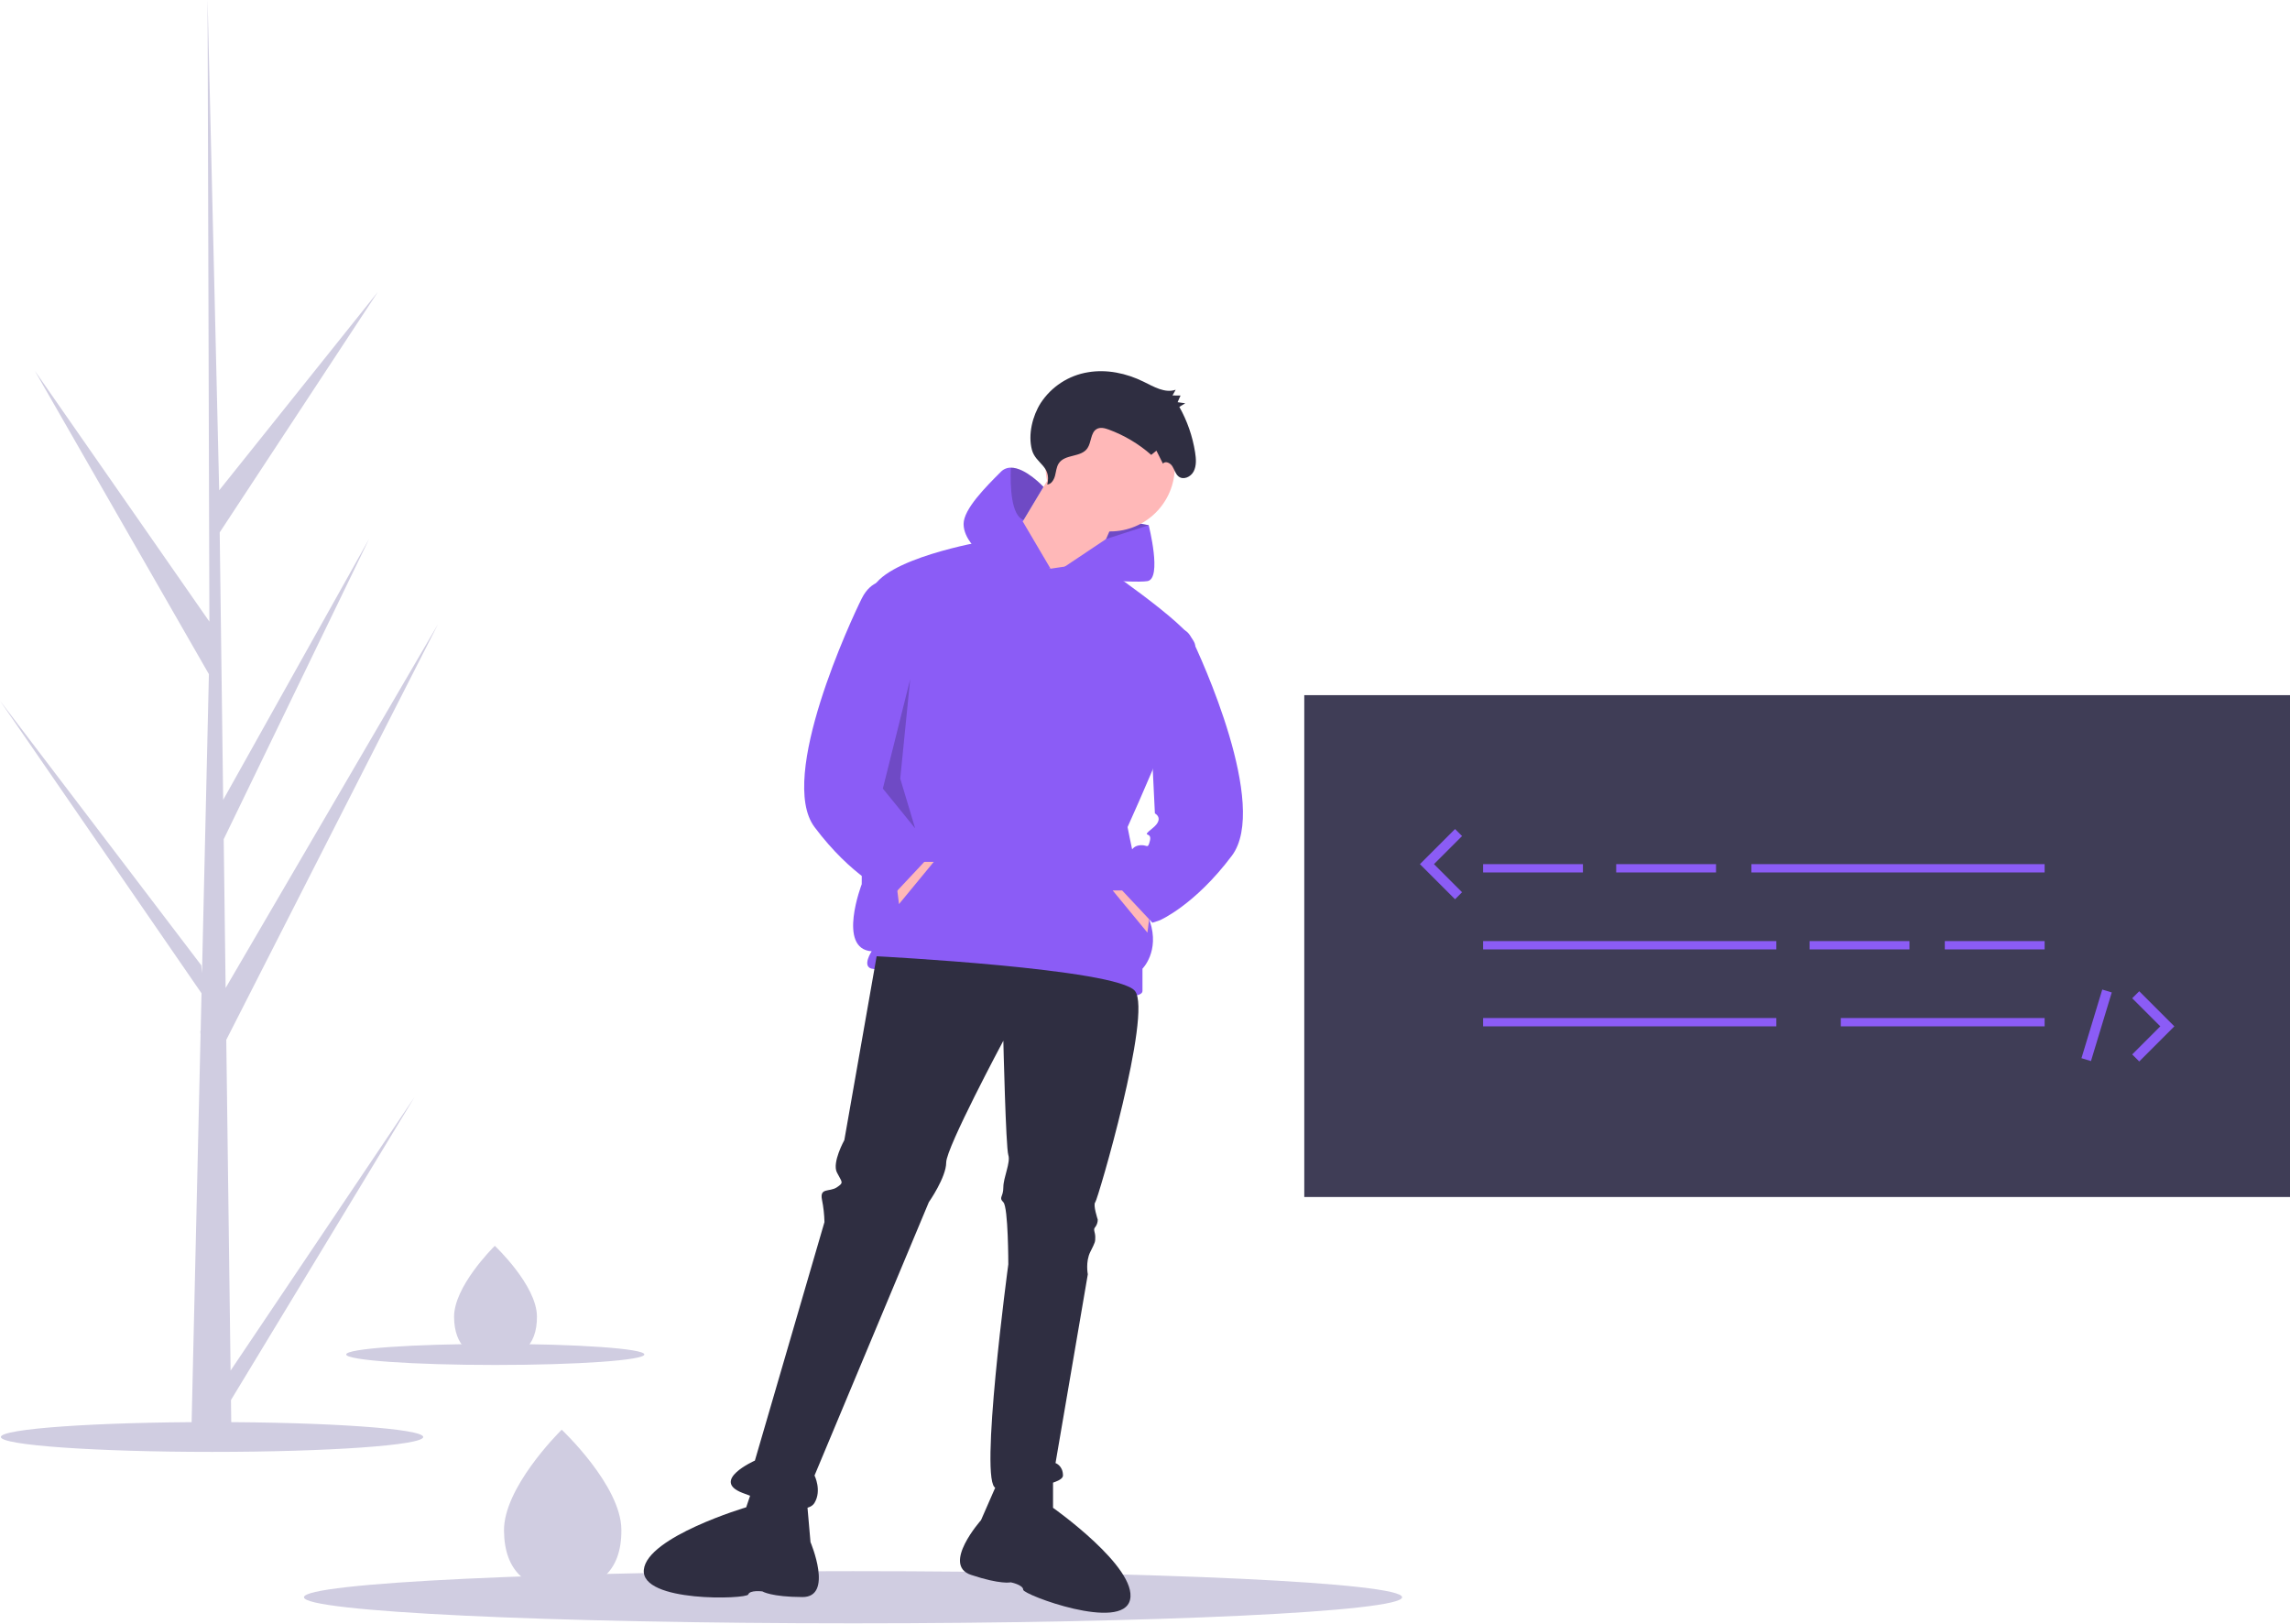
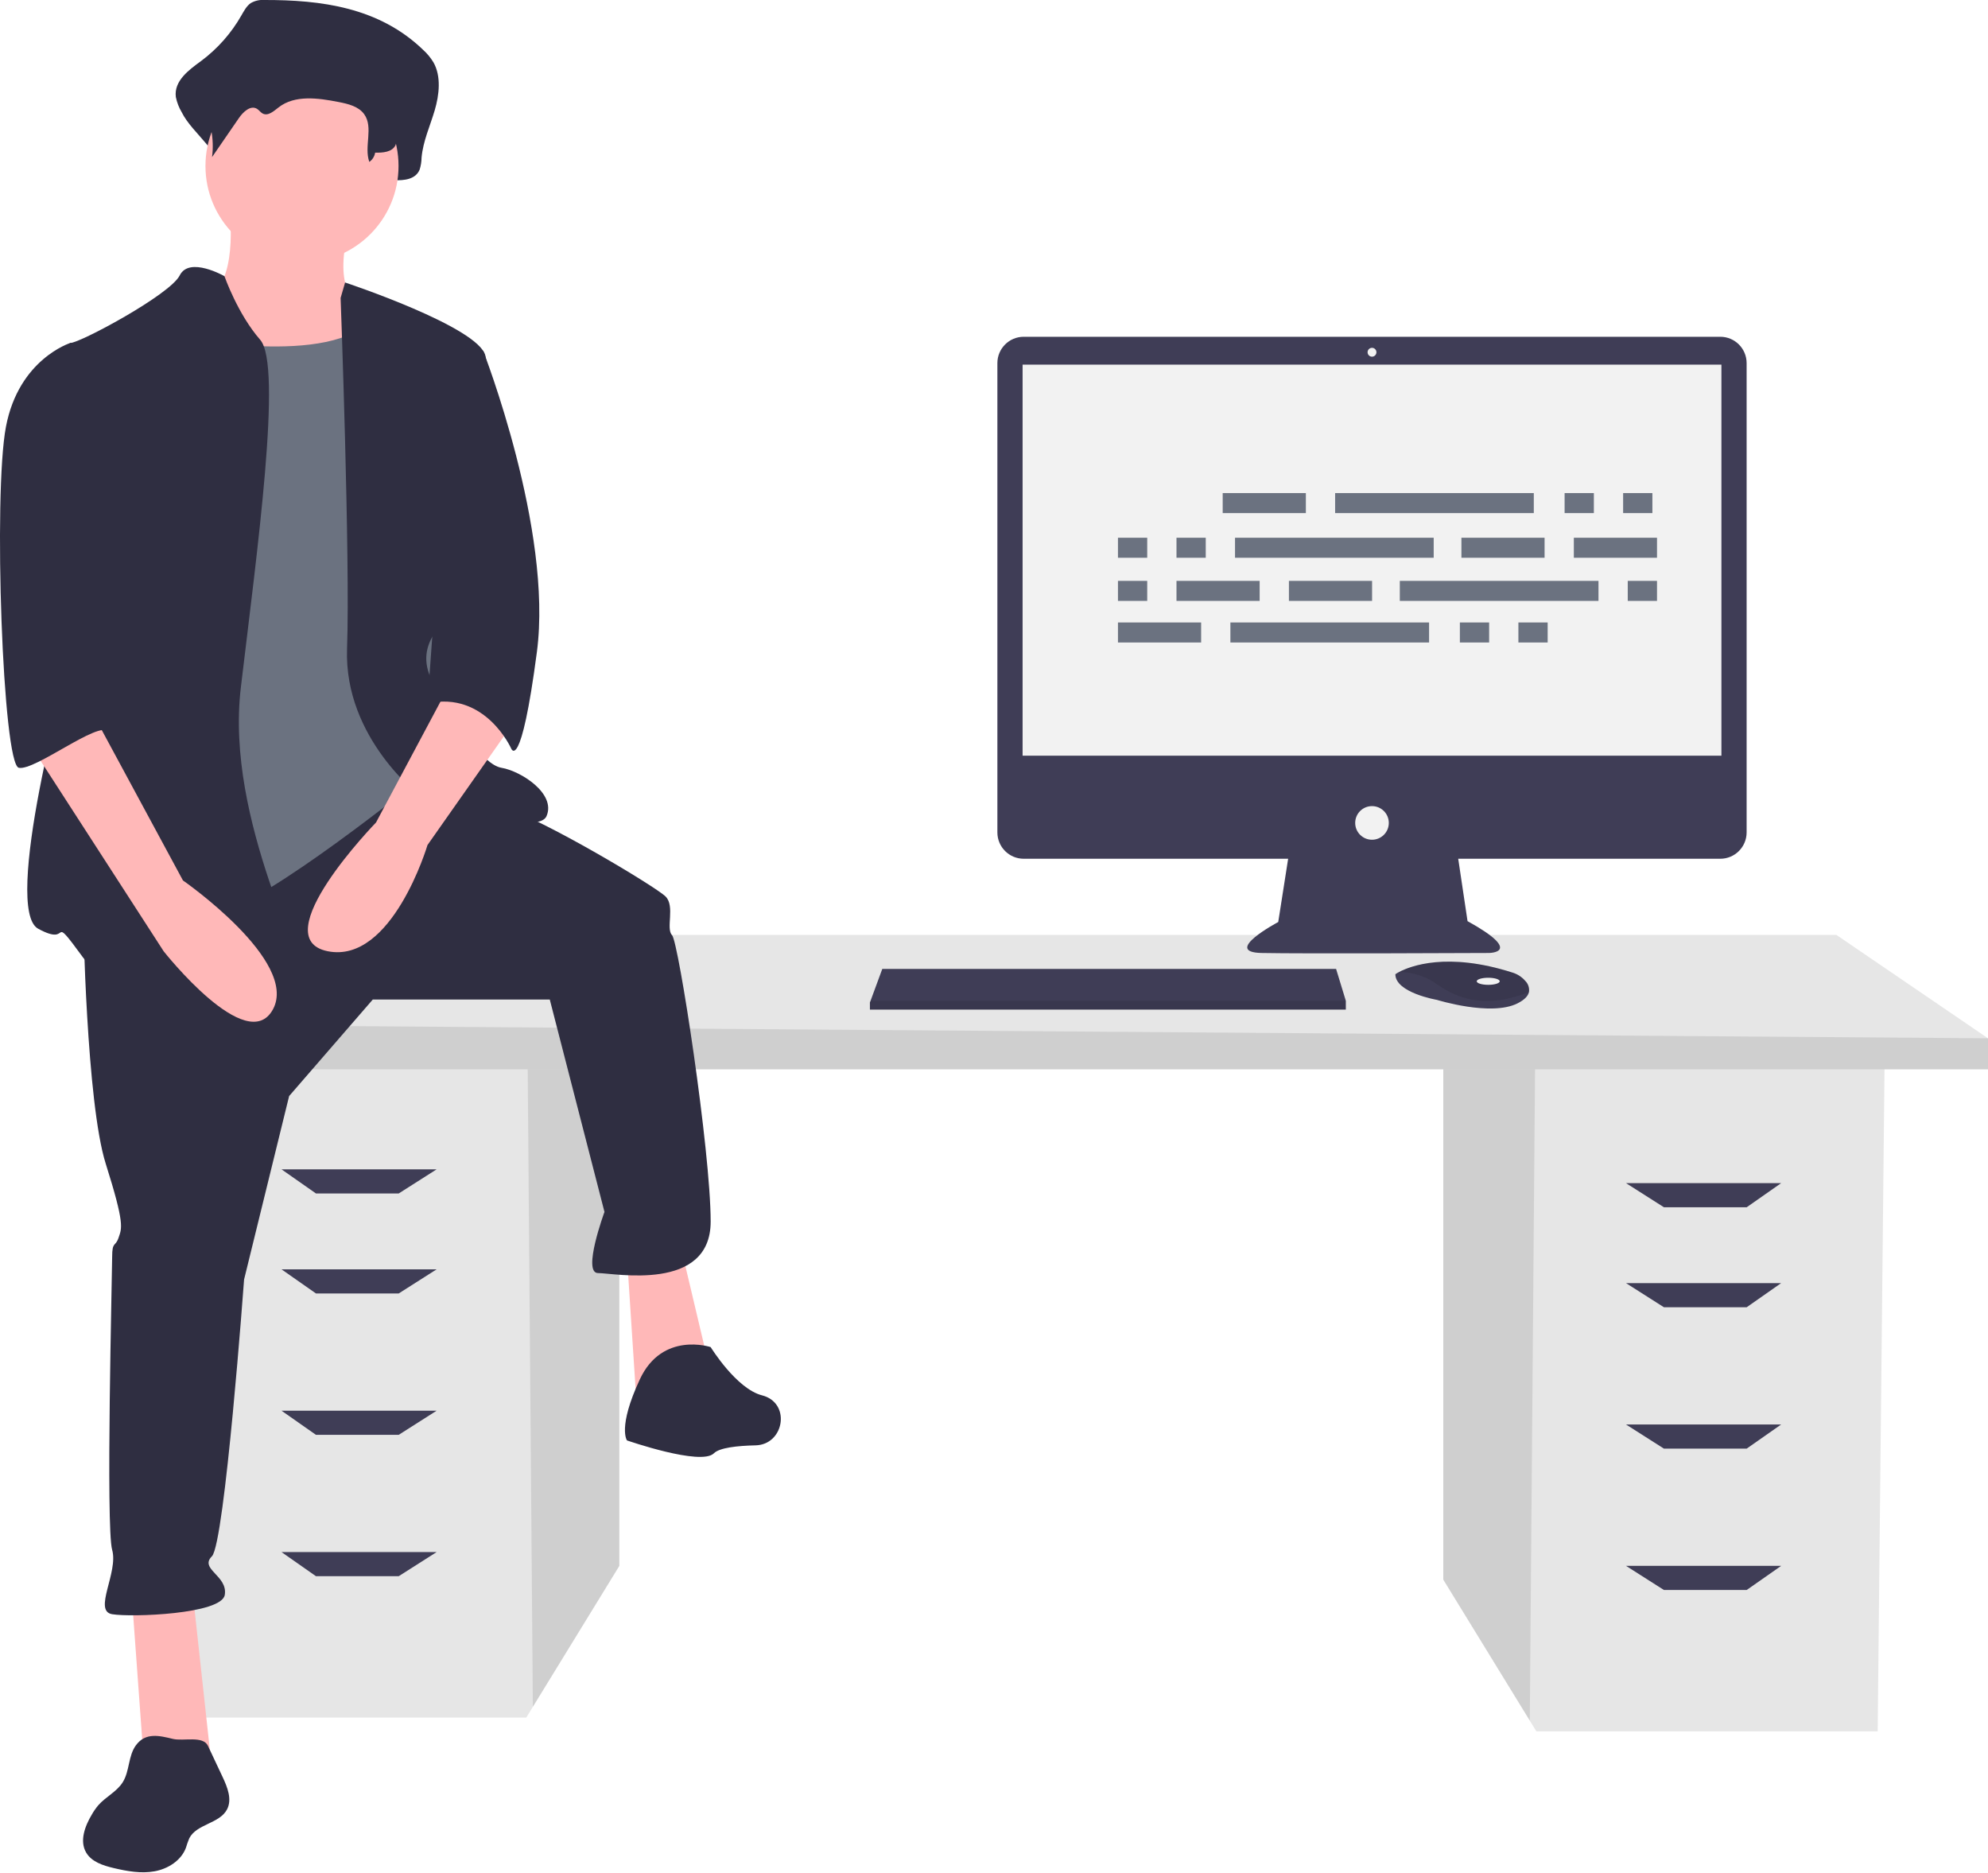
- <svg xmlns="http://www.w3.org/2000/svg" id="e4bbe722-77af-4dff-9d23-13f94132c30a" data-name="Layer 1" width="921.72" height="653.41" viewBox="0 0 921.72 653.41">
-   <ellipse cx="85.344" cy="578.41" rx="85" ry="6" fill="#d0cde1" />
-   <ellipse cx="343.344" cy="642.91" rx="221" ry="10.5" fill="#d0cde1" />
-   <polygon points="458.344 218.41 462.344 211.41 442.344 207.41 440.344 217.41 443.344 225.41 458.344 218.41" fill="#8b5cf6" />
-   <polygon points="458.344 218.41 462.344 211.41 442.344 207.41 440.344 217.41 443.344 225.41 458.344 218.41" opacity="0.2" />
-   <circle cx="446.844" cy="187.91" r="26" fill="#ffb8b8" />
-   <polygon points="424.844 187.91 403.844 222.91 434.844 240.91 450.844 203.91 424.844 187.91" fill="#ffb8b8" />
-   <path d="M561.984,352.205l-27-11s-41,7-45,20-4,118-4,118-10,26,4,27c0,0-4,6,0,7s45,0,61,5,48,9,48,4v-9s7-7,3-19-9-38-9-38,30-66,27-74-39.627-32.738-39.627-32.738Z" transform="translate(-139.1401 -123.2952)" fill="#8b5cf6" />
-   <polygon points="360.844 355.91 361.844 363.91 375.844 346.91 370.844 346.91 360.844 355.91" fill="#ffb8b8" />
-   <path d="M561.984,352.205l-29-7s-6-5-6-11,9-15,15-21a5.535,5.535,0,0,1,4.02-1.67c5.94-.05,13.14,7.74,13.14,7.74l-7.99,13.33-.36.59Z" transform="translate(-139.1401 -123.2952)" fill="#8b5cf6" />
-   <path d="M584.337,340.263l17.147-5.559s5.5,21.5-.5,22.5-39-2-39-2Z" transform="translate(-139.1401 -123.2952)" fill="#8b5cf6" />
-   <path d="M491.984,508.205l-13,74s-5,9-3,13,3,4,0,6-7,0-6,5a51.043,51.043,0,0,1,1,9l-28,96s-18,8-5,13,26,9,29,4,0-11,0-11l46-110s7-10,7-16,23-49,23-49,1,43,2,46-2,9-2,13-2,4,0,6,2,25,2,25-12,89-5,90,27-1,27-5-3-5-3-5l13-76s-1-5,1-9,2-4,2-6-1-3,0-4a4.938,4.938,0,0,0,1-3s-2-6-1-7,23-76,16-85S491.984,508.205,491.984,508.205Z" transform="translate(-139.1401 -123.2952)" fill="#2f2e41" />
-   <path d="M540.984,719.205l-7,16s-16,18-4,22,16,3,16,3,5,1,5,3,40,17,43,4-31-37-31-37v-12Z" transform="translate(-139.1401 -123.2952)" fill="#2f2e41" />
-   <path d="M463.849,726.611l1.514,17.398s9.402,22.172-3.247,22.124-16.119-2.276-16.119-2.276-5.057-.652-5.697,1.243S396.964,768.412,398.28,755.136s41.207-25.14,41.207-25.14L443.325,718.626Z" transform="translate(-139.1401 -123.2952)" fill="#2f2e41" />
-   <path d="M560.66,318.322c1.606-.108,2.677-1.858,3.121-3.524s.558-3.49,1.465-4.922c2.486-3.922,8.95-2.338,11.575-6.153,1.614-2.346,1.277-6.167,3.607-7.66,1.472-.943,3.348-.457,4.969.135a54.307,54.307,0,0,1,17.116,10.194l2.088-1.7,2.608,5.214c1.011-1.219,2.961-.274,3.81,1.082s1.26,3.088,2.47,4.076c1.929,1.574,4.941.241,6.11-2.041s.975-5.072.57-7.641a54.737,54.737,0,0,0-6.348-18.322l2.386-1.432-3.085-.441,1.181-2.679-3.232-.038,1.276-2.29c-4.344,1.491-8.834-1.24-12.983-3.275-6.941-3.405-14.748-5.039-22.284-3.774A28.168,28.168,0,0,0,558.027,285.508c-3.286,5.166-5.183,12.667-3.54,18.854C555.98,309.985,562.498,310.861,560.66,318.322Z" transform="translate(-139.1401 -123.2952)" fill="#2f2e41" />
-   <path d="M495.984,357.205s-6-1-10,7-34,72-19,92,29,26,29,26l3,1,15-16-5-7s0-7-4-8-4,2-5-2,4-1-1-5-1-6-1-6Z" transform="translate(-139.1401 -123.2952)" fill="#8b5cf6" />
-   <polygon points="462.844 367.41 461.844 375.41 447.844 358.41 452.844 358.41 462.844 367.41" fill="#ffb8b8" />
-   <path d="M600.484,378.705s14-7,18,1,31.5,68,16.5,88-29,26-29,26l-3,1-15-16,5-7s0-7,4-8,4,2,5-2-4-1,1-5,1-6,1-6Z" transform="translate(-139.1401 -123.2952)" fill="#8b5cf6" />
-   <polygon points="366.344 273.41 355.344 317.41 368.344 333.41 362.344 313.41 366.344 273.41" opacity="0.2" />
-   <path d="M559.144,319.275l-7.99,13.33c-5.02-1.74-5.44-13.39-5.15-21.07C551.944,311.485,559.144,319.275,559.144,319.275Z" transform="translate(-139.1401 -123.2952)" opacity="0.2" />
-   <path d="M389.248,738.971c.174,17.794-10.344,24.11-23.392,24.237q-.455.004-.905-.001-.907-.011-1.796-.065c-11.784-.719-20.998-7.161-21.16-23.709-.167-17.126,21.51-38.951,23.136-40.565l.003-.001c.062-.062.093-.092.093-.092S389.075,721.178,389.248,738.971Z" transform="translate(-139.1401 -123.2952)" fill="#d0cde1" />
-   <path d="M355.259,653.138c.123,12.561-7.302,17.019-16.512,17.108q-.321.003-.639-.001-.64-.008-1.268-.046c-8.318-.507-14.822-5.055-14.936-16.736-.118-12.089,15.183-27.495,16.331-28.634l.002-.001c.044-.043.066-.065.066-.065S355.136,640.578,355.259,653.138Z" transform="translate(-139.1401 -123.2952)" fill="#d0cde1" />
-   <ellipse cx="199.344" cy="545.184" rx="60" ry="4.235" fill="#d0cde1" />
-   <rect x="524.968" y="279.811" width="396.752" height="202" fill="#3f3d56" />
-   <rect x="596.945" y="347.829" width="40.18" height="3.348" fill="#8b5cf6" />
-   <rect x="650.518" y="347.829" width="40.18" height="3.348" fill="#8b5cf6" />
-   <rect x="728.366" y="378.801" width="40.18" height="3.348" fill="#8b5cf6" />
-   <rect x="782.777" y="378.801" width="40.18" height="3.348" fill="#8b5cf6" />
-   <rect x="704.928" y="347.829" width="118.028" height="3.348" fill="#8b5cf6" />
-   <rect x="596.945" y="378.801" width="118.028" height="3.348" fill="#8b5cf6" />
-   <rect x="596.945" y="409.773" width="118.028" height="3.348" fill="#8b5cf6" />
-   <rect x="740.923" y="409.773" width="82.034" height="3.348" fill="#8b5cf6" />
-   <polygon points="585.652 361.964 571.516 347.829 585.652 333.693 588.48 336.521 577.172 347.829 588.48 359.136 585.652 361.964" fill="#8b5cf6" />
-   <polygon points="861.036 427.257 858.208 424.429 869.516 413.12 858.208 401.813 861.036 398.985 875.172 413.12 861.036 427.257" fill="#8b5cf6" />
-   <rect x="968.591" y="533.998" width="28.864" height="4" transform="translate(45.81388 1198.014) rotate(-73.13998)" fill="#8b5cf6" />
-   <path d="M231.951,674.977l74.068-110.146-73.916,121.996.155,12.394q-8.111.062-16.064-.27l3.674-159.32-.101-1.229.136-.237.352-15.055L139.14,405.343l81.017,106.499.288,3.182,2.775-120.372L153.16,272.554l70.259,100.951-.733-249.38.002-.83.024.816L227.362,320.657,291.213,240.82,227.571,337.589l1.394,107.67,58.756-105.082L229.181,461.088l.776,59.87,85.447-146.378L230.216,541.844Z" transform="translate(-139.1401 -123.2952)" fill="#d0cde1" />
+ <svg xmlns="http://www.w3.org/2000/svg" id="b52d7e2d-d80f-4111-b6ed-d15502ee1edd" data-name="Layer 1" width="711.188" height="669.683" viewBox="0 0 711.188 669.683">
+   <polygon points="516.326 380.018 516.326 565.013 547.27 615.443 549.625 619.279 671.722 619.279 674.189 380.018 516.326 380.018" fill="#e6e6e6" />
+   <polygon points="516.326 380.018 516.326 565.013 547.27 615.443 549.169 380.018 516.326 380.018" opacity="0.1" />
+   <polygon points="221.566 375.084 221.566 560.08 190.622 610.51 188.267 614.345 66.17 614.345 63.703 375.084 221.566 375.084" fill="#e6e6e6" />
+   <polygon points="221.566 375.084 221.566 560.08 190.622 610.51 188.723 375.084 221.566 375.084" opacity="0.1" />
+   <polygon points="711.188 371.385 711.188 382.484 47.67 382.484 47.67 366.451 109.335 334.385 656.923 334.385 711.188 371.385" fill="#e6e6e6" />
+   <polygon points="711.188 371.385 711.188 382.484 47.67 382.484 47.67 366.451 711.188 371.385" opacity="0.1" />
+   <polygon points="142.635 426.883 113.035 426.883 100.702 418.25 156.201 418.25 142.635 426.883" fill="#3f3d56" />
+   <polygon points="142.635 462.649 113.035 462.649 100.702 454.016 156.201 454.016 142.635 462.649" fill="#3f3d56" />
+   <polygon points="142.635 513.215 113.035 513.215 100.702 504.581 156.201 504.581 142.635 513.215" fill="#3f3d56" />
+   <polygon points="142.635 563.78 113.035 563.78 100.702 555.147 156.201 555.147 142.635 563.78" fill="#3f3d56" />
+   <polygon points="595.257 431.816 624.857 431.816 637.19 423.183 581.691 423.183 595.257 431.816" fill="#3f3d56" />
+   <polygon points="595.257 467.582 624.857 467.582 637.19 458.949 581.691 458.949 595.257 467.582" fill="#3f3d56" />
+   <polygon points="595.257 518.148 624.857 518.148 637.19 509.515 581.691 509.515 595.257 518.148" fill="#3f3d56" />
+   <polygon points="595.257 568.713 624.857 568.713 637.19 560.08 581.691 560.08 595.257 568.713" fill="#3f3d56" />
+   <path d="M859.82,235.615H610.634a9.423,9.423,0,0,0-9.424,9.424V412.897a9.423,9.423,0,0,0,9.424,9.424h94.593l-3.544,22.626s-20.253,10.759-6.013,11.076,81.328,0,81.328,0,12.974,0-7.595-11.392l-3.334-22.31h93.75a9.423,9.423,0,0,0,9.424-9.424V245.039A9.423,9.423,0,0,0,859.82,235.615Z" transform="translate(-244.406 -115.1587)" fill="#3f3d56" />
+   <rect x="365.823" y="130.424" width="249.996" height="139.871" fill="#f2f2f2" />
+   <circle cx="490.821" cy="125.994" r="1.582" fill="#f2f2f2" />
+   <circle cx="490.821" cy="294.346" r="6.013" fill="#f2f2f2" />
+   <polygon points="481.452 357.952 481.452 361.117 311.202 361.117 311.202 358.585 311.436 357.952 315.632 346.56 477.971 346.56 481.452 357.952" fill="#3f3d56" />
+   <path d="M791.376,470.013c-.31,1.326-1.481,2.725-4.127,4.047-9.493,4.747-28.797-1.266-28.797-1.266s-14.873-2.532-14.873-9.177a11.866,11.866,0,0,1,1.304-.775c3.991-2.112,17.225-7.322,40.691.221a9.786,9.786,0,0,1,4.46,2.923A4.667,4.667,0,0,1,791.376,470.013Z" transform="translate(-244.406 -115.1587)" fill="#3f3d56" />
+   <path d="M791.376,470.013c-11.62,4.452-21.977,4.785-32.607-2.598a23.343,23.343,0,0,0-13.886-4.573c3.991-2.112,17.225-7.322,40.691.221a9.786,9.786,0,0,1,4.46,2.923A4.667,4.667,0,0,1,791.376,470.013Z" transform="translate(-244.406 -115.1587)" opacity="0.1" />
+   <ellipse cx="532.4" cy="350.99" rx="4.114" ry="1.266" fill="#f2f2f2" />
+   <polygon points="481.452 357.952 481.452 361.117 311.202 361.117 311.202 358.585 311.436 357.952 481.452 357.952" opacity="0.1" />
+   <path d="M339.068,115.159a8.554,8.554,0,0,0-4.961,1.108c-1.476,1.011-2.406,2.782-3.356,4.429a52.986,52.986,0,0,1-14.434,16.305c-4.289,3.142-9.742,7.06-9.008,12.853a17.372,17.372,0,0,0,2.091,5.426c3.957,7.987,14.754,14.159,13.692,23.273,3.931-6.581-1.327-9.835,2.604-16.416,1.872-3.134,5.124-6.672,7.951-4.704.946.659,1.568,1.841,2.553,2.419,2.351,1.38,4.853-1.258,6.934-3.126,7.177-6.443,17.383-4.755,26.314-2.747,4.216.948,8.847,2.191,11.34,6.221,3.277,5.298-3.113,11.02-4.728,17.01a3.264,3.264,0,0,0,3.503,4.062c2.68-.264,5.854-.481,6.013-1.657,3.372.12,7.503-.262,8.947-3.772a14.762,14.762,0,0,0,.693-4.293c.53-5.897,3.033-11.277,4.691-16.89s2.379-12.191-.419-17.167a19.864,19.864,0,0,0-3.666-4.456C379.94,117.67,359.063,115.136,339.068,115.159Z" transform="translate(-244.406 -115.1587)" fill="#2f2e41" />
+   <path d="M326.544,190.064s3.453,28.778-9.209,31.081,11.511,41.441,11.511,41.441l57.557,6.907-13.814-46.045s-9.209-3.453-3.453-26.476S326.544,190.064,326.544,190.064Z" transform="translate(-244.406 -115.1587)" fill="#ffb8b8" />
+   <polygon points="47.028 569.318 51.633 632.631 75.806 632.631 68.9 569.318 47.028 569.318" fill="#ffb8b8" />
+   <polygon points="224.303 449.6 227.756 502.552 254.233 491.041 243.872 447.298 224.303 449.6" fill="#ffb8b8" />
+   <path d="M274.167,442.738s1.151,66.766,8.058,88.637,5.756,23.023,4.605,26.476-2.302,1.151-2.302,6.907-2.302,96.695,0,104.753-6.907,21.872,0,23.023,39.139,0,40.29-6.907-9.209-9.209-4.605-13.814,11.511-98.998,11.511-98.998l16.116-65.615,29.93-34.534H441.082l19.569,75.975s-8.058,21.872-2.302,21.872,40.29,6.907,40.29-18.418S487.127,451.947,484.825,449.645s1.151-10.36-2.302-13.814-43.743-27.627-58.708-32.232S387.857,393.515,387.857,393.515Z" transform="translate(-244.406 -115.1587)" fill="#2f2e41" />
+   <path d="M498.639,596.991s-17.267-5.756-25.325,11.511-4.605,21.872-4.605,21.872,26.476,9.209,31.081,4.605c2.003-2.003,8.365-2.699,14.913-2.846,9.973-.224,12.626-14.333,3.207-17.619q-.421-.147-.853-.255C507.848,611.955,498.639,596.991,498.639,596.991Z" transform="translate(-244.406 -115.1587)" fill="#2f2e41" />
+   <circle cx="108.038" cy="59.365" r="34.534" fill="#ffb8b8" />
+   <path d="M307.55,235.534s56.406,11.511,70.219-6.907,19.569,51.801,19.569,51.801l6.907,73.673-10.36,40.29s-54.103,43.743-71.37,47.197-43.743,5.756-43.743,5.756,8.058-127.776,8.058-130.078S307.55,235.534,307.55,235.534Z" transform="translate(-244.406 -115.1587)" fill="#6b7280" />
+   <path d="M324.704,213.945s-12.55-7.189-16.003-.282S273.016,237.836,269.562,237.836s6.907,95.544,2.302,107.056S245.389,440.436,258.051,447.343s3.453-6.907,16.116,10.36,74.824,17.267,78.277,10.36-27.627-58.708-21.872-107.056,14.965-115.114,6.907-124.323S324.704,213.945,324.704,213.945Z" transform="translate(-244.406 -115.1587)" fill="#2f2e41" />
+   <path d="M366.258,221.72l1.603-5.518s47.895,15.878,50.198,26.238,1.151,82.882-6.907,88.637-19.569,14.965-11.511,28.778,17.267,28.778,24.174,29.93,19.569,9.209,16.116,17.267-44.894-6.907-44.894-6.907-27.627-20.72-26.476-52.952S366.258,221.72,366.258,221.72Z" transform="translate(-244.406 -115.1587)" fill="#2f2e41" />
+   <path d="M406.548,357.554l-27.627,51.801s-40.29,41.441-17.267,46.045,35.685-37.987,35.685-37.987l29.93-42.592Z" transform="translate(-244.406 -115.1587)" fill="#ffb8b8" />
+   <path d="M340.75,124.195a7.838,7.838,0,0,0-4.039.783,9.413,9.413,0,0,0-2.732,3.131,39.773,39.773,0,0,1-11.75,11.524c-3.491,2.221-7.93,4.99-7.333,9.084a11.359,11.359,0,0,0,1.702,3.835,30.163,30.163,0,0,1,3.665,18.801l9.6-13.954c1.524-2.215,4.171-4.715,6.472-3.324.77.466,1.276,1.301,2.078,1.71,1.914.975,3.95-.889,5.644-2.21,5.842-4.554,14.15-3.361,21.421-1.942,3.432.67,7.202,1.549,9.231,4.397,3.372,4.733-.149,11.572,1.819,17.04a5.023,5.023,0,0,0,2.079-3.317c2.745.085,6.107-.185,7.283-2.666a9.188,9.188,0,0,0,.564-3.034c.432-4.168,2.469-7.971,3.819-11.938s1.937-8.616-.341-12.133a14.681,14.681,0,0,0-2.984-3.149C374.022,125.97,357.027,124.178,340.75,124.195Z" transform="translate(-244.406 -115.1587)" fill="#2f2e41" />
+   <path d="M406.548,237.836l10.725,2.847s24.96,63.919,19.204,107.662-9.209,34.534-9.209,34.534-9.209-20.72-29.93-16.116Z" transform="translate(-244.406 -115.1587)" fill="#2f2e41" />
+   <path d="M293.029,739.422c-2.776,3.772-2.219,9.165-4.678,13.151-2.131,3.455-6.148,5.267-8.814,8.329a22.326,22.326,0,0,0-2.266,3.26c-2.473,4.143-4.483,9.452-2.048,13.616,1.959,3.35,6.078,4.66,9.855,5.552,4.774,1.128,9.734,2.031,14.564,1.169s9.549-3.819,11.271-8.412a32.5,32.5,0,0,1,1.205-3.401c2.617-5.153,10.827-5.209,13.506-10.33,1.875-3.584.151-7.916-1.571-11.576l-5.261-11.177c-1.746-3.709-8.824-1.576-12.513-2.465C301.465,735.978,296.491,734.701,293.029,739.422Z" transform="translate(-244.406 -115.1587)" fill="#2f2e41" />
+   <path d="M254.598,380.577l48.348,74.824s29.93,37.987,39.139,20.72-32.232-46.045-32.232-46.045L278.772,372.519Z" transform="translate(-244.406 -115.1587)" fill="#ffb8b8" />
+   <path d="M278.772,240.138,269.562,237.836s-18.418,5.756-23.023,29.93-1.151,120.869,4.605,122.02,28.427-16.837,32.056-13.023-7.882-15.756-4.429-26.116S278.772,240.138,278.772,240.138Z" transform="translate(-244.406 -115.1587)" fill="#2f2e41" />
+   <g id="f3c2397c-d780-4cc6-97d8-1503d8277a2c" data-name="Group 13">
+     <rect id="ad41612f-86f7-46b2-a964-3a5da7bcf3cf" data-name="Rectangle 55" x="437.407" y="176.363" width="29.752" height="7.163" fill="#6b7280" />
+     <rect id="b9a0b375-cc2a-4c59-8850-661af54e4f62" data-name="Rectangle 56" x="559.722" y="176.363" width="10.468" height="7.163" fill="#6b7280" />
+     <rect id="e174c2ab-9bc5-41ec-b37c-b06fbf8a9878" data-name="Rectangle 57" x="580.659" y="176.363" width="10.468" height="7.163" fill="#6b7280" />
+     <rect id="ba2479ac-4c7d-43b4-a028-73b1e20e4002" data-name="Rectangle 58" x="477.628" y="176.363" width="71.075" height="7.163" fill="#6b7280" />
+     <rect id="ac60ef86-00f2-480b-8171-28b6fdfc1958" data-name="Rectangle 59" x="399.941" y="222.644" width="29.752" height="7.163" fill="#6b7280" />
+     <rect id="b3d8298d-cd65-487a-8b19-4cee946356e7" data-name="Rectangle 60" x="522.256" y="222.644" width="10.468" height="7.163" fill="#6b7280" />
+     <rect id="ed27f15f-f0c4-4569-8330-a6688f8e356c" data-name="Rectangle 61" x="543.193" y="222.644" width="10.468" height="7.163" fill="#6b7280" />
+     <rect id="f685c005-adaf-4d60-acda-005b037d82a6" data-name="Rectangle 62" x="440.162" y="222.644" width="71.075" height="7.163" fill="#6b7280" />
+     <rect id="eca7c7fc-83f8-48ca-a588-6606db47af3f" data-name="Rectangle 63" x="522.807" y="192.341" width="29.752" height="7.163" fill="#6b7280" />
+     <rect id="a71b5b2f-f8b9-481d-a301-5e3357e5fe42" data-name="Rectangle 64" x="563.028" y="192.341" width="29.752" height="7.163" fill="#6b7280" />
+     <rect id="abb3a25a-f854-41fc-8391-e6ad9fbe2417" data-name="Rectangle 66" x="399.941" y="192.341" width="10.468" height="7.163" fill="#6b7280" />
+     <rect id="add2b425-b775-4eb5-9c25-8c4c14f957c9" data-name="Rectangle 67" x="420.878" y="192.341" width="10.468" height="7.163" fill="#6b7280" />
+     <rect id="b7159612-3b84-4b0b-a885-612eaab04c06" data-name="Rectangle 68" x="441.815" y="192.341" width="71.075" height="7.163" fill="#6b7280" />
+     <rect id="edfc7301-4de5-47dc-80e2-1ae2da982d6d" data-name="Rectangle 69" x="461.099" y="207.768" width="29.752" height="7.163" fill="#6b7280" />
+     <rect id="e1009f91-6275-4375-80fa-0d778e331fdc" data-name="Rectangle 70" x="420.878" y="207.768" width="29.752" height="7.163" fill="#6b7280" />
+     <rect id="a060fb9f-1f1a-4862-9a69-16dd49199e18" data-name="Rectangle 71" x="399.941" y="207.768" width="10.468" height="7.163" fill="#6b7280" />
+     <rect id="b6754d5f-104f-449c-b9a9-cf9ac82bf5fe" data-name="Rectangle 73" x="582.312" y="207.768" width="10.468" height="7.163" fill="#6b7280" />
+     <rect id="e6ed1ccd-2cfd-450f-a339-07df3a1ee6bb" data-name="Rectangle 74" x="500.768" y="207.768" width="71.075" height="7.163" fill="#6b7280" />
+   </g>
</svg>
